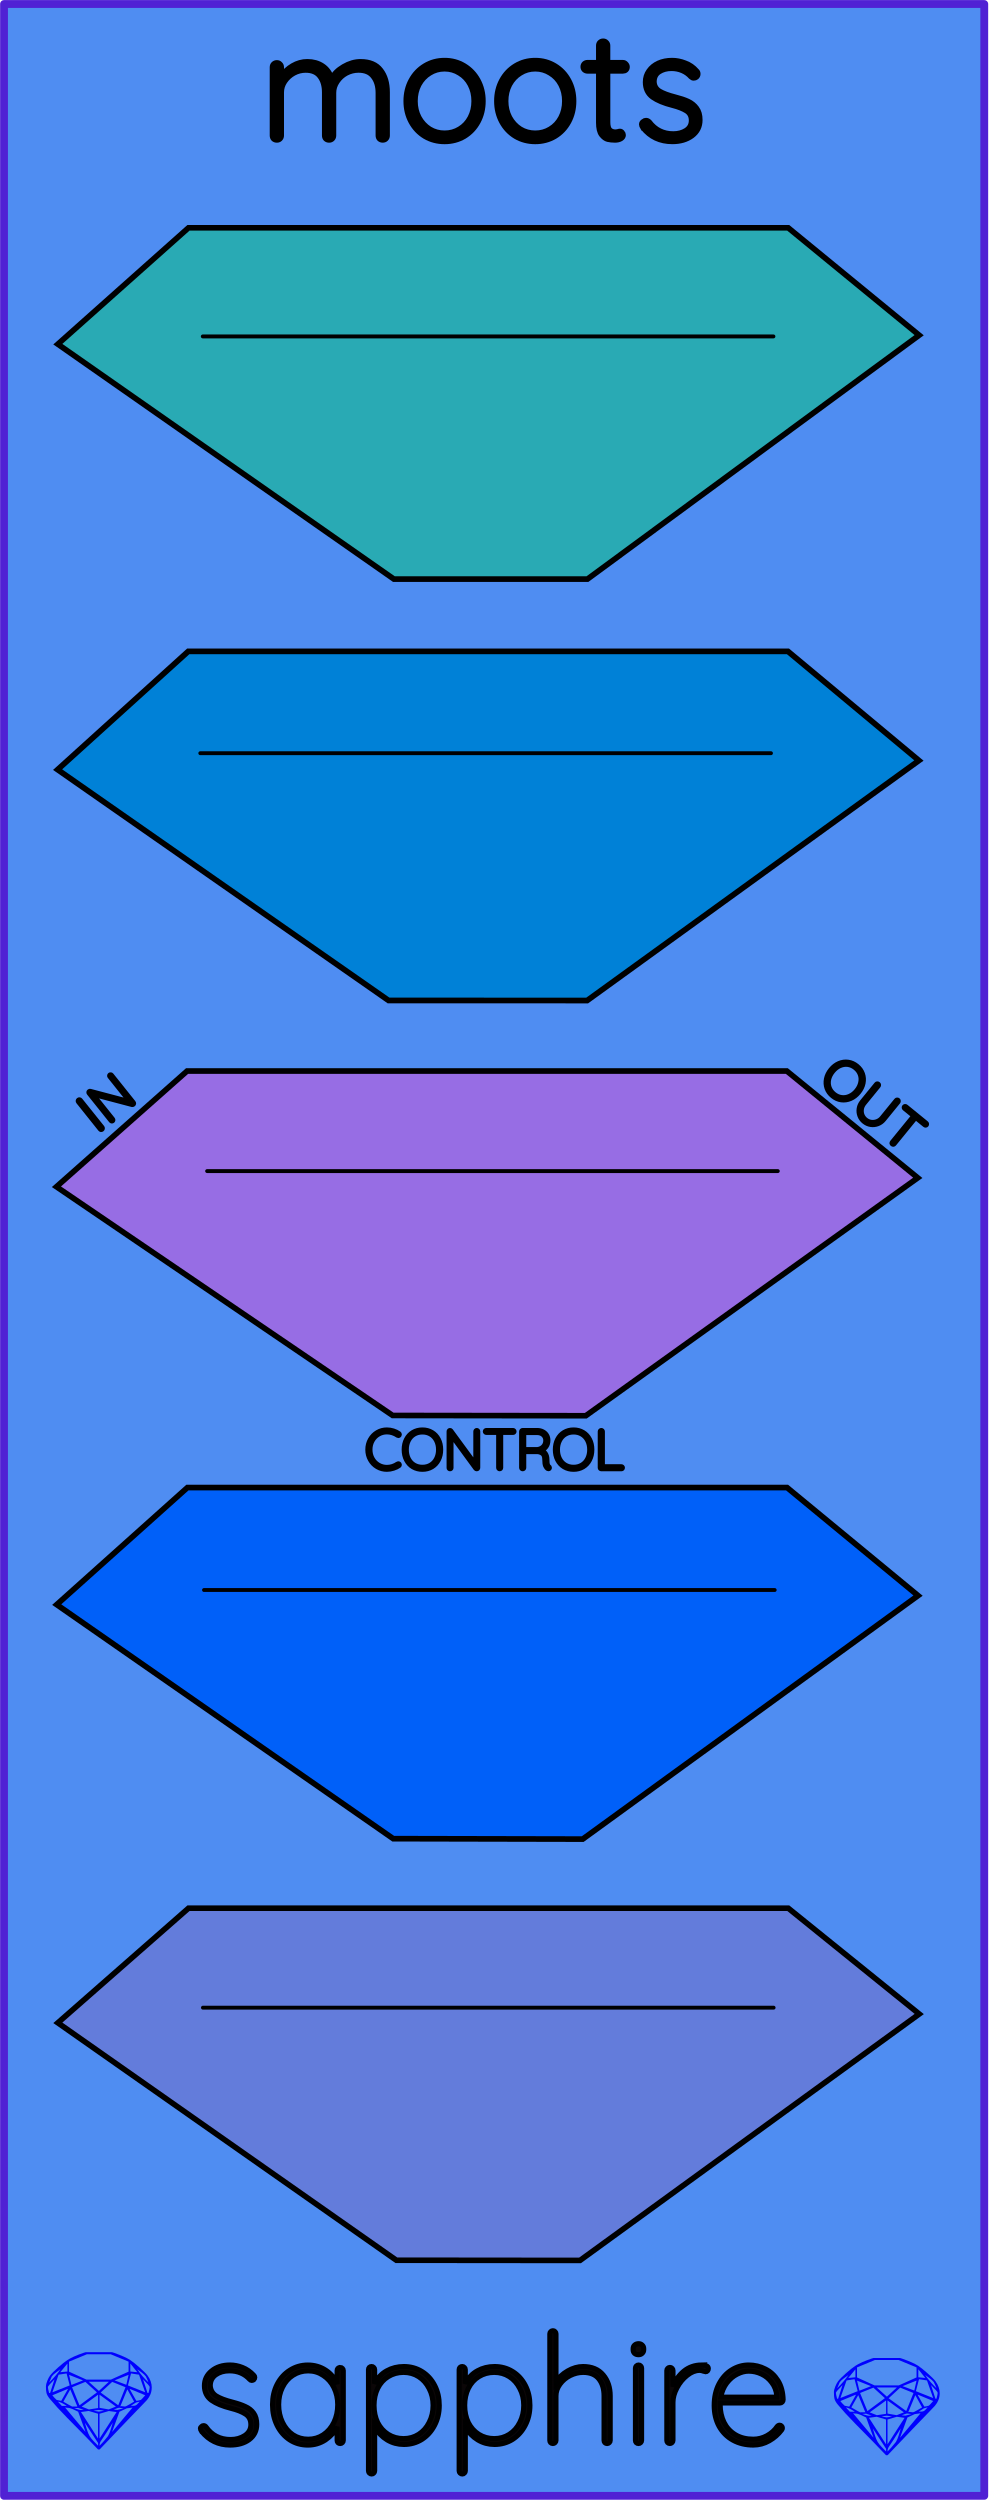
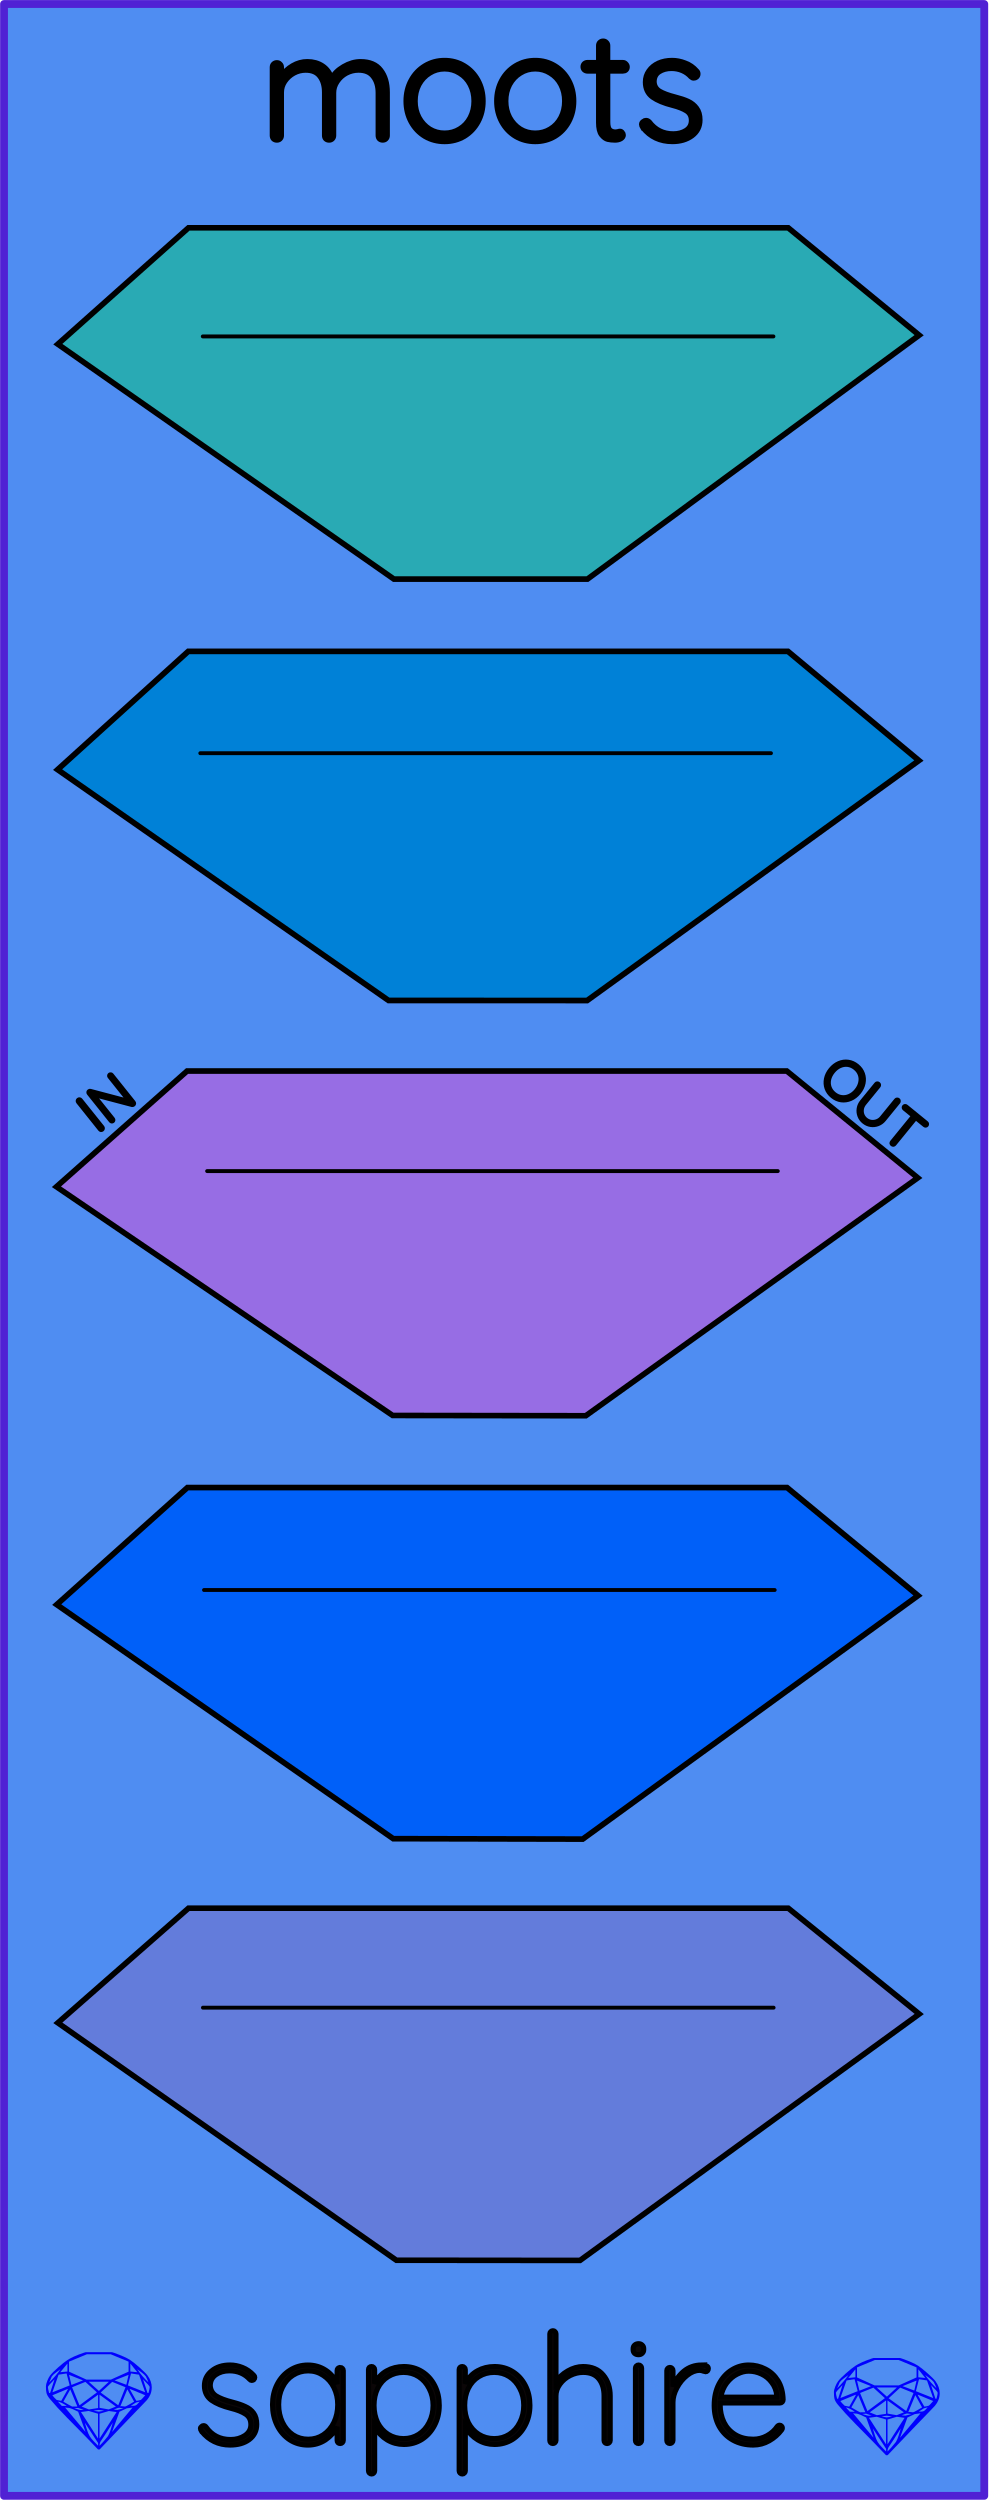
<svg xmlns="http://www.w3.org/2000/svg" width="50.80mm" height="128.50mm" viewBox="0 0 50.80 128.50">
  <g id="PanelLayer">
-     <g id="ControlLayer" style="display:none;" />
    <g id="sapphire_moots_legacy_panel">
      <rect style="display:inline;fill:#4f8df2;fill-opacity:1;fill-rule:nonzero;stroke:#5021d4;stroke-width:0.402;stroke-linecap:round;stroke-linejoin:round;stroke-dasharray:none;stroke-opacity:1;image-rendering:auto" width="50.384" height="128.08" x="0.207" y="0.206" />
      <path style="fill:#29aab4;fill-opacity:1;stroke:#000000;stroke-width:0.29;stroke-linecap:square" d="M 2.972,17.69 9.688,11.709 H 40.513 l 6.732,5.52 -17.049,12.536 -9.949,5.39e-4 z" />
      <path style="fill:#0081d7;fill-opacity:1;stroke:#000000;stroke-width:0.293;stroke-linecap:square" d="M 2.961,39.559 9.676,33.48 H 40.5 l 6.732,5.611 -17.052,12.336 -10.21,-0.004 z" />
      <path style="fill:#976de4;fill-opacity:1;stroke:#000000;stroke-width:0.289;stroke-linecap:square" d="M 2.9,60.999 9.616,55.051 H 40.442 l 6.732,5.49 -17.065,12.228 -9.926,-0.014 z" />
      <path style="fill:#0060f9;fill-opacity:1;stroke:#000000;stroke-width:0.291;stroke-linecap:square" d="M 2.915,82.477 9.632,76.462 H 40.456 l 6.732,5.552 -17.237,12.516 -9.74,-0.022 z" />
      <path style="fill:#637cdb;fill-opacity:1;stroke:#000000;stroke-width:0.288;stroke-linecap:square" d="M 2.973,103.973 9.689,98.081 H 40.516 l 6.733,5.439 -17.437,12.666 -9.441,-0.01 z" />
      <g id="brand_text" style="fill:#0b0607;stroke:#000000;stroke-width:0.265;stroke-linecap:square" transform="translate(-0.4457988,-0.4455711)">
        <path d="m 10.805,125.415 q -0.055,-0.086 -0.055,-0.149 0,-0.055 0.063,-0.102 0.039,-0.039 0.094,-0.039 0.078,0 0.125,0.063 0.454,0.65 1.269,0.65 0.415,0 0.728,-0.204 0.313,-0.211 0.313,-0.564 0,-0.36 -0.274,-0.54 -0.274,-0.18 -0.752,-0.298 -0.634,-0.157 -1.002,-0.415 -0.36,-0.266 -0.36,-0.744 0,-0.462 0.368,-0.76 0.368,-0.305 0.948,-0.305 0.321,0 0.634,0.125 0.321,0.125 0.58,0.399 0.055,0.047 0.055,0.11 0,0.07 -0.055,0.125 -0.063,0.031 -0.102,0.031 -0.055,0 -0.094,-0.047 -0.407,-0.446 -1.049,-0.446 -0.415,0 -0.705,0.204 -0.282,0.204 -0.282,0.564 0.023,0.337 0.305,0.525 0.29,0.18 0.846,0.321 0.399,0.102 0.658,0.227 0.266,0.117 0.423,0.337 0.157,0.219 0.157,0.572 0,0.493 -0.384,0.783 -0.376,0.282 -0.987,0.282 -0.893,0 -1.464,-0.705 z" />
        <path d="m 17.932,122.134 q 0.07,0 0.11,0.047 0.047,0.047 0.047,0.11 v 3.595 q 0,0.063 -0.047,0.11 -0.047,0.047 -0.11,0.047 -0.07,0 -0.117,-0.047 -0.039,-0.047 -0.039,-0.11 v -0.705 q -0.196,0.399 -0.603,0.674 -0.407,0.266 -0.901,0.266 -0.517,0 -0.932,-0.266 -0.415,-0.274 -0.65,-0.744 -0.235,-0.478 -0.235,-1.065 0,-0.58 0.235,-1.042 0.243,-0.47 0.658,-0.728 0.415,-0.266 0.924,-0.266 0.509,0 0.916,0.266 0.407,0.266 0.587,0.713 v -0.697 q 0,-0.063 0.039,-0.11 0.047,-0.047 0.117,-0.047 z m -1.645,3.689 q 0.431,0 0.775,-0.227 0.352,-0.235 0.548,-0.642 0.196,-0.407 0.196,-0.908 0,-0.478 -0.196,-0.877 -0.196,-0.399 -0.548,-0.627 -0.345,-0.235 -0.775,-0.235 -0.431,0 -0.783,0.227 -0.345,0.219 -0.54,0.619 -0.196,0.392 -0.196,0.893 0,0.501 0.196,0.908 0.196,0.407 0.54,0.642 0.345,0.227 0.783,0.227 z" />
        <path d="m 21.205,122.087 q 0.517,0 0.932,0.258 0.415,0.258 0.65,0.713 0.235,0.454 0.235,1.026 0,0.564 -0.243,1.026 -0.235,0.454 -0.65,0.721 -0.415,0.258 -0.924,0.258 -0.47,0 -0.861,-0.235 -0.392,-0.235 -0.642,-0.666 v 2.263 q 0,0.063 -0.047,0.11 -0.039,0.047 -0.11,0.047 -0.063,0 -0.11,-0.047 -0.047,-0.047 -0.047,-0.11 v -5.208 q 0,-0.063 0.039,-0.11 0.047,-0.047 0.117,-0.047 0.07,0 0.11,0.047 0.047,0.047 0.047,0.11 v 0.721 q 0.235,-0.446 0.627,-0.658 0.392,-0.219 0.877,-0.219 z m -0.016,3.704 q 0.431,0 0.775,-0.219 0.345,-0.219 0.54,-0.611 0.204,-0.392 0.204,-0.877 0,-0.486 -0.204,-0.869 -0.196,-0.392 -0.54,-0.611 -0.345,-0.219 -0.775,-0.219 -0.439,0 -0.791,0.219 -0.345,0.211 -0.54,0.603 -0.188,0.384 -0.188,0.877 0,0.493 0.188,0.885 0.196,0.384 0.54,0.603 0.352,0.219 0.791,0.219 z" />
        <path d="m 25.865,122.087 q 0.517,0 0.932,0.258 0.415,0.258 0.65,0.713 0.235,0.454 0.235,1.026 0,0.564 -0.243,1.026 -0.235,0.454 -0.65,0.721 -0.415,0.258 -0.924,0.258 -0.47,0 -0.861,-0.235 -0.392,-0.235 -0.642,-0.666 v 2.263 q 0,0.063 -0.047,0.11 -0.039,0.047 -0.11,0.047 -0.063,0 -0.11,-0.047 -0.047,-0.047 -0.047,-0.11 v -5.208 q 0,-0.063 0.039,-0.11 0.047,-0.047 0.117,-0.047 0.07,0 0.11,0.047 0.047,0.047 0.047,0.11 v 0.721 q 0.235,-0.446 0.627,-0.658 0.392,-0.219 0.877,-0.219 z m -0.016,3.704 q 0.431,0 0.775,-0.219 0.345,-0.219 0.54,-0.611 0.204,-0.392 0.204,-0.877 0,-0.486 -0.204,-0.869 -0.196,-0.392 -0.54,-0.611 -0.345,-0.219 -0.775,-0.219 -0.439,0 -0.791,0.219 -0.345,0.211 -0.54,0.603 -0.188,0.384 -0.188,0.877 0,0.493 0.188,0.885 0.196,0.384 0.54,0.603 0.352,0.219 0.791,0.219 z" />
        <path d="m 30.415,122.087 q 0.674,0 1.034,0.431 0.36,0.423 0.36,1.081 v 2.287 q 0,0.063 -0.047,0.11 -0.047,0.047 -0.11,0.047 -0.07,0 -0.117,-0.047 -0.039,-0.047 -0.039,-0.11 v -2.287 q 0,-0.54 -0.266,-0.877 -0.266,-0.337 -0.814,-0.337 -0.337,0 -0.666,0.164 -0.321,0.164 -0.525,0.446 -0.204,0.282 -0.204,0.603 v 2.287 q 0,0.063 -0.047,0.11 -0.047,0.047 -0.11,0.047 -0.07,0 -0.117,-0.047 -0.039,-0.047 -0.039,-0.11 v -5.482 q 0,-0.063 0.047,-0.11 0.047,-0.047 0.11,-0.047 0.07,0 0.11,0.047 0.047,0.047 0.047,0.11 v 2.475 q 0.219,-0.345 0.603,-0.564 0.392,-0.227 0.791,-0.227 z" />
        <path d="m 33.422,125.885 q 0,0.063 -0.047,0.11 -0.047,0.047 -0.11,0.047 -0.07,0 -0.117,-0.047 -0.039,-0.047 -0.039,-0.11 v -3.72 q 0,-0.063 0.047,-0.11 0.047,-0.047 0.11,-0.047 0.07,0 0.11,0.047 0.047,0.047 0.047,0.11 z m -0.157,-4.409 q -0.125,0 -0.204,-0.07 -0.07,-0.07 -0.07,-0.18 v -0.063 q 0,-0.11 0.078,-0.18 0.078,-0.07 0.204,-0.07 0.11,0 0.18,0.07 0.078,0.07 0.078,0.18 v 0.063 q 0,0.11 -0.078,0.18 -0.07,0.07 -0.188,0.07 z" />
        <path d="m 36.492,122.008 q 0.36,0 0.36,0.18 0,0.07 -0.039,0.117 -0.039,0.047 -0.102,0.047 -0.023,0 -0.117,-0.031 -0.086,-0.039 -0.188,-0.039 -0.321,0 -0.642,0.258 -0.321,0.251 -0.525,0.642 -0.204,0.384 -0.204,0.744 v 1.958 q 0,0.063 -0.047,0.11 -0.047,0.047 -0.11,0.047 -0.07,0 -0.117,-0.047 -0.039,-0.047 -0.039,-0.11 v -3.595 q 0,-0.063 0.047,-0.11 0.047,-0.047 0.11,-0.047 0.07,0 0.11,0.047 0.047,0.047 0.047,0.11 v 0.83 q 0.18,-0.478 0.556,-0.791 0.384,-0.313 0.901,-0.321 z" />
        <path d="m 40.525,125.102 q 0.055,0 0.094,0.047 0.039,0.039 0.039,0.094 0,0.055 -0.031,0.094 -0.258,0.345 -0.642,0.564 -0.384,0.219 -0.822,0.219 -0.587,0 -1.042,-0.251 -0.454,-0.251 -0.713,-0.713 -0.251,-0.462 -0.251,-1.073 0,-0.627 0.243,-1.096 0.251,-0.478 0.658,-0.728 0.407,-0.251 0.869,-0.251 0.462,0 0.854,0.204 0.399,0.196 0.65,0.595 0.251,0.399 0.266,0.987 0,0.063 -0.047,0.117 -0.047,0.047 -0.11,0.047 h -3.078 v 0.102 q 0,0.486 0.196,0.893 0.196,0.399 0.58,0.634 0.384,0.235 0.924,0.235 0.376,0 0.705,-0.18 0.337,-0.188 0.525,-0.47 0.055,-0.07 0.133,-0.07 z m -1.598,-2.78 q -0.29,0 -0.595,0.157 -0.298,0.149 -0.533,0.454 -0.227,0.298 -0.305,0.728 h 2.882 v -0.07 q -0.039,-0.399 -0.258,-0.681 -0.211,-0.29 -0.533,-0.439 -0.313,-0.149 -0.658,-0.149 z" />
      </g>
      <g id="title_text" style="fill:#000000;fill-opacity:1;stroke:#000000;stroke-width:0.265;stroke-linecap:square">
        <path d="m 18.536,3.168 q 0.705,0 1.034,0.439 0.337,0.431 0.337,1.143 v 2.216 q 0,0.102 -0.07,0.172 -0.063,0.063 -0.164,0.063 -0.102,0 -0.172,-0.063 -0.063,-0.07 -0.063,-0.172 V 4.773 q 0,-0.517 -0.251,-0.838 -0.243,-0.329 -0.76,-0.329 -0.329,0 -0.627,0.157 -0.29,0.157 -0.47,0.431 -0.18,0.266 -0.18,0.58 v 2.193 q 0,0.102 -0.07,0.172 -0.063,0.063 -0.164,0.063 -0.102,0 -0.172,-0.063 -0.063,-0.07 -0.063,-0.172 V 4.75 q 0,-0.509 -0.235,-0.822 -0.235,-0.321 -0.736,-0.321 -0.321,0 -0.611,0.157 -0.282,0.157 -0.462,0.423 -0.172,0.258 -0.172,0.564 v 2.216 q 0,0.102 -0.07,0.172 -0.063,0.063 -0.164,0.063 -0.102,0 -0.172,-0.063 -0.063,-0.07 -0.063,-0.172 V 3.457 q 0,-0.102 0.063,-0.164 0.07,-0.07 0.172,-0.07 0.102,0 0.164,0.07 0.07,0.063 0.07,0.164 v 0.454 q 0.211,-0.321 0.572,-0.533 0.36,-0.211 0.76,-0.211 0.454,0 0.783,0.219 0.329,0.219 0.47,0.642 0.164,-0.345 0.603,-0.603 0.439,-0.258 0.885,-0.258 z" />
        <path d="m 24.832,5.196 q 0,0.587 -0.258,1.065 -0.258,0.478 -0.713,0.752 -0.454,0.266 -1.01,0.266 -0.556,0 -1.01,-0.266 -0.454,-0.274 -0.713,-0.752 -0.258,-0.478 -0.258,-1.065 0,-0.587 0.258,-1.065 0.258,-0.478 0.713,-0.752 0.454,-0.274 1.01,-0.274 0.556,0 1.01,0.274 0.454,0.274 0.713,0.752 0.258,0.478 0.258,1.065 z m -0.47,0 q 0,-0.47 -0.196,-0.846 Q 23.971,3.974 23.618,3.763 23.274,3.544 22.851,3.544 q -0.423,0 -0.767,0.219 -0.345,0.211 -0.548,0.587 -0.196,0.376 -0.196,0.846 0,0.462 0.196,0.838 0.204,0.376 0.548,0.595 0.345,0.211 0.767,0.211 0.423,0 0.767,-0.211 0.352,-0.211 0.548,-0.587 0.196,-0.376 0.196,-0.846 z" />
        <path d="m 29.492,5.196 q 0,0.587 -0.258,1.065 -0.258,0.478 -0.713,0.752 -0.454,0.266 -1.01,0.266 -0.556,0 -1.01,-0.266 -0.454,-0.274 -0.713,-0.752 -0.258,-0.478 -0.258,-1.065 0,-0.587 0.258,-1.065 0.258,-0.478 0.713,-0.752 0.454,-0.274 1.01,-0.274 0.556,0 1.01,0.274 0.454,0.274 0.713,0.752 0.258,0.478 0.258,1.065 z m -0.47,0 q 0,-0.47 -0.196,-0.846 -0.196,-0.376 -0.548,-0.587 -0.345,-0.219 -0.767,-0.219 -0.423,0 -0.767,0.219 -0.345,0.211 -0.548,0.587 -0.196,0.376 -0.196,0.846 0,0.462 0.196,0.838 0.204,0.376 0.548,0.595 0.345,0.211 0.767,0.211 0.423,0 0.767,-0.211 0.352,-0.211 0.548,-0.587 0.196,-0.376 0.196,-0.846 z" />
        <path d="m 31.238,3.653 v 2.624 q 0,0.298 0.11,0.407 0.11,0.102 0.29,0.102 0.047,0 0.117,-0.016 0.07,-0.023 0.11,-0.023 0.07,0 0.117,0.063 0.055,0.055 0.055,0.133 0,0.11 -0.125,0.188 -0.125,0.07 -0.298,0.07 -0.211,0 -0.376,-0.039 Q 31.074,7.123 30.917,6.927 30.768,6.731 30.768,6.3 V 3.653 h -0.572 q -0.094,0 -0.164,-0.063 -0.063,-0.063 -0.063,-0.157 0,-0.094 0.063,-0.157 0.07,-0.063 0.164,-0.063 h 0.572 V 2.345 q 0,-0.102 0.063,-0.164 0.07,-0.07 0.172,-0.07 0.102,0 0.164,0.07 0.07,0.063 0.07,0.164 v 0.869 h 0.783 q 0.086,0 0.149,0.07 0.07,0.07 0.07,0.157 0,0.094 -0.063,0.157 -0.063,0.055 -0.157,0.055 z" />
        <path d="m 33.04,6.566 q -0.063,-0.102 -0.063,-0.172 0,-0.102 0.102,-0.157 0.047,-0.047 0.125,-0.047 0.094,0 0.172,0.078 0.462,0.611 1.23,0.611 0.376,0 0.65,-0.172 0.282,-0.18 0.282,-0.517 0,-0.329 -0.258,-0.493 Q 35.021,5.533 34.559,5.415 33.909,5.251 33.541,4.992 33.173,4.726 33.173,4.217 q 0,-0.321 0.18,-0.572 0.18,-0.258 0.486,-0.399 0.313,-0.141 0.705,-0.141 0.337,0 0.674,0.133 0.345,0.125 0.587,0.407 0.07,0.055 0.07,0.157 0,0.094 -0.078,0.164 -0.055,0.047 -0.141,0.047 -0.078,0 -0.141,-0.063 -0.188,-0.211 -0.446,-0.321 -0.258,-0.11 -0.556,-0.11 -0.368,0 -0.634,0.172 -0.258,0.172 -0.258,0.517 0.016,0.313 0.282,0.478 0.274,0.164 0.799,0.298 0.407,0.102 0.674,0.227 0.266,0.125 0.431,0.352 0.172,0.227 0.172,0.603 0,0.509 -0.407,0.814 -0.407,0.298 -1.01,0.298 -0.955,0 -1.519,-0.713 z" />
      </g>
      <g id="gem1" style="fill:#0000ff;stroke:#2e2114;stroke-width:0;stroke-linecap:square" transform="translate(0,-0.5291667)">
        <path d="m 7.798,123.258 q 0,0.342 -0.243,0.631 -0.044,0.052 -0.204,0.215 -0.187,0.19 -0.785,0.813 l -1.444,1.513 q -0.019,0.003 -0.044,0.003 -0.028,0 -0.041,-0.003 -0.083,-0.083 -0.648,-0.675 -0.469,-0.474 -0.934,-0.948 -0.557,-0.568 -0.898,-0.981 -0.132,-0.16 -0.168,-0.298 -0.028,-0.102 -0.028,-0.342 0,-0.11 0.072,-0.289 0.066,-0.165 0.141,-0.265 0.119,-0.157 0.422,-0.424 0.284,-0.251 0.474,-0.375 0.273,-0.179 0.819,-0.367 0.096,-0.033 0.11,-0.033 h 1.362 q 0.011,0 0.105,0.033 0.568,0.201 0.824,0.367 0.165,0.105 0.474,0.378 0.322,0.284 0.422,0.422 0.215,0.295 0.215,0.626 z m -0.168,-0.273 q -0.033,-0.107 -0.135,-0.309 -0.072,-0.094 -0.209,-0.198 -0.119,-0.085 -0.234,-0.171 0.245,0.364 0.579,0.678 z m -0.573,-0.524 -0.358,-0.446 v 0.411 z m 0.637,0.758 q 0,-0.052 -0.342,-0.394 l 0.229,0.703 h 0.05 q 0.063,-0.218 0.063,-0.309 z m -0.232,0.273 -0.317,-0.904 -0.411,-0.063 -0.16,0.615 z m 0.003,0.154 -0.772,-0.32 h -0.03 l 0.345,0.606 q 0.08,-0.003 0.234,-0.047 0.025,-0.014 0.223,-0.24 z m -0.857,-1.05 -0.719,0.284 0.604,0.226 z m 0,-0.163 v -0.515 l -0.918,-0.38 h -1.224 l -0.918,0.38 v 0.515 l 0.898,0.408 h 1.254 z m 0.573,1.538 q -0.069,0.011 -0.198,0.052 -0.085,0.055 -0.259,0.163 0.019,0 0.063,0.003 0.041,0 0.063,0 0.119,0 0.19,-0.069 0.072,-0.072 0.141,-0.149 z m -0.289,0.003 -0.347,-0.631 -0.364,0.879 q 0.025,-0.017 0.066,-0.017 0.03,0 0.085,0.011 0.058,0.008 0.088,0.008 0.05,0 0.229,-0.107 0.229,-0.138 0.243,-0.143 z m -0.441,-0.741 -0.684,-0.276 -0.593,0.548 0.904,0.656 z m -0.854,-0.284 H 4.56 l 0.524,0.474 z m 0.75,1.367 q -0.229,-0.03 -0.229,-0.03 -0.036,0 -0.273,0.094 l 0.19,0.019 q 0.011,0 0.311,-0.083 z m -0.389,-0.088 -0.843,-0.612 v 0.675 l 0.471,0.083 z m 0.854,0.05 q -0.099,0.006 -0.295,0.039 -0.011,0.003 -0.378,0.176 -0.13,0.347 -0.38,1.042 z m -2.544,-1.397 -0.719,-0.284 0.124,0.518 z M 3.466,122.426 v -0.411 l -0.367,0.446 z m 1.516,1.072 -0.593,-0.54 -0.684,0.276 0.38,0.929 z m 0.369,0.943 q -0.033,-0.003 -0.135,-0.025 -0.085,-0.017 -0.138,-0.017 -0.052,0 -0.138,0.017 -0.102,0.022 -0.135,0.025 0.265,0.047 0.273,0.047 0.008,0 0.273,-0.047 z m -0.309,-0.138 v -0.686 l -0.843,0.612 0.372,0.146 z m 0.951,0.207 -0.397,-0.055 -0.48,0.141 v 1.276 z m -2.888,-2.202 q -0.119,0.085 -0.234,0.174 -0.146,0.107 -0.209,0.196 -0.044,0.105 -0.135,0.314 0.369,-0.364 0.579,-0.684 z m 0.477,0.832 -0.16,-0.615 -0.411,0.063 -0.317,0.904 z m 0.394,1.083 -0.364,-0.879 -0.356,0.631 q 0.435,0.251 0.452,0.251 0.091,0 0.267,-0.003 z m 1.822,0.83 q -0.132,0.212 -0.405,0.634 -0.077,0.107 -0.22,0.328 -0.058,0.105 -0.055,0.226 0.16,-0.152 0.433,-0.496 0.077,-0.13 0.141,-0.339 0.055,-0.176 0.107,-0.353 z m -1.494,-0.661 -0.27,-0.088 -0.008,-0.011 q -0.025,0 -0.107,0.011 -0.066,0.006 -0.107,0.006 0.273,0.091 0.311,0.091 0.025,0 0.182,-0.008 z M 3.493,123.327 h -0.03 l -0.772,0.32 q 0.066,0.097 0.223,0.24 0.077,0.014 0.234,0.047 z m -0.689,-0.502 q -0.342,0.347 -0.342,0.394 0,0.08 0.063,0.309 h 0.05 z m 2.235,3.045 v -1.276 l -0.48,-0.141 -0.397,0.055 z m -1.607,-1.676 q -0.256,-0.182 -0.458,-0.223 0.066,0.077 0.204,0.223 z m 1.61,2.045 v -0.138 L 4.359,125.052 q 0.052,0.176 0.107,0.353 0.063,0.209 0.141,0.339 0.069,0.119 0.204,0.259 0.116,0.119 0.232,0.237 z m -0.645,-0.706 q -0.116,-0.328 -0.38,-1.042 -0.135,-0.066 -0.273,-0.13 -0.16,-0.072 -0.289,-0.072 -0.052,0 -0.11,-0.014 z" />
      </g>
      <g id="gem2" style="fill:#0000ff;stroke:#2e2114;stroke-width:0;stroke-linecap:square" transform="translate(0.5291667,-0.5291667)">
        <path d="m 47.771,123.554 q 0,0.342 -0.243,0.631 -0.044,0.052 -0.204,0.215 -0.187,0.19 -0.785,0.813 l -1.444,1.513 q -0.019,0.003 -0.044,0.003 -0.028,0 -0.041,-0.003 -0.083,-0.083 -0.648,-0.675 -0.469,-0.474 -0.934,-0.948 -0.557,-0.568 -0.898,-0.981 -0.132,-0.16 -0.168,-0.298 -0.028,-0.102 -0.028,-0.342 0,-0.11 0.072,-0.289 0.066,-0.165 0.141,-0.265 0.119,-0.157 0.422,-0.424 0.284,-0.251 0.474,-0.375 0.273,-0.179 0.819,-0.367 0.096,-0.033 0.11,-0.033 h 1.361 q 0.011,0 0.105,0.033 0.568,0.201 0.824,0.367 0.165,0.105 0.474,0.378 0.322,0.284 0.422,0.422 0.215,0.295 0.215,0.626 z m -0.168,-0.273 q -0.033,-0.107 -0.135,-0.309 -0.072,-0.094 -0.209,-0.198 -0.119,-0.085 -0.234,-0.171 0.245,0.364 0.579,0.678 z m -0.573,-0.524 -0.358,-0.446 v 0.411 z m 0.637,0.758 q 0,-0.052 -0.342,-0.394 l 0.229,0.703 h 0.05 q 0.063,-0.218 0.063,-0.309 z m -0.232,0.273 -0.317,-0.904 -0.411,-0.063 -0.16,0.615 z m 0.003,0.154 -0.772,-0.32 h -0.03 l 0.345,0.606 q 0.08,-0.003 0.234,-0.047 0.025,-0.014 0.223,-0.24 z m -0.857,-1.05 -0.719,0.284 0.604,0.226 z m 0,-0.163 v -0.515 l -0.918,-0.38 h -1.224 l -0.918,0.38 v 0.515 l 0.898,0.408 h 1.254 z m 0.573,1.538 q -0.069,0.011 -0.198,0.052 -0.085,0.055 -0.259,0.163 0.019,0 0.063,0.003 0.041,0 0.063,0 0.119,0 0.19,-0.069 0.072,-0.072 0.141,-0.149 z m -0.289,0.003 -0.347,-0.631 -0.364,0.879 q 0.025,-0.017 0.066,-0.017 0.03,0 0.085,0.011 0.058,0.008 0.088,0.008 0.05,0 0.229,-0.107 0.229,-0.138 0.243,-0.143 z m -0.441,-0.741 -0.684,-0.276 -0.593,0.548 0.904,0.656 z m -0.854,-0.284 h -1.036 l 0.524,0.474 z m 0.75,1.367 q -0.229,-0.03 -0.229,-0.03 -0.036,0 -0.273,0.094 l 0.19,0.019 q 0.011,0 0.311,-0.083 z m -0.389,-0.088 -0.843,-0.612 v 0.675 l 0.471,0.083 z m 0.854,0.05 q -0.099,0.006 -0.295,0.039 -0.011,0.003 -0.378,0.176 -0.13,0.347 -0.38,1.042 z m -2.544,-1.397 -0.719,-0.284 0.124,0.518 z m -0.802,-0.455 v -0.411 l -0.367,0.446 z m 1.516,1.072 -0.593,-0.54 -0.684,0.276 0.38,0.929 z m 0.369,0.943 q -0.033,-0.003 -0.135,-0.025 -0.085,-0.017 -0.138,-0.017 -0.052,0 -0.138,0.017 -0.102,0.022 -0.135,0.025 0.265,0.047 0.273,0.047 0.008,0 0.273,-0.047 z m -0.309,-0.138 v -0.686 l -0.843,0.612 0.372,0.146 z m 0.951,0.207 -0.397,-0.055 -0.48,0.141 v 1.276 z m -2.888,-2.202 q -0.119,0.085 -0.234,0.174 -0.146,0.107 -0.209,0.196 -0.044,0.105 -0.135,0.314 0.369,-0.364 0.579,-0.684 z m 0.477,0.832 -0.16,-0.615 -0.411,0.063 -0.317,0.904 z m 0.394,1.083 -0.364,-0.879 -0.356,0.631 q 0.435,0.251 0.452,0.251 0.091,0 0.267,-0.003 z m 1.822,0.83 q -0.132,0.212 -0.405,0.634 -0.077,0.107 -0.22,0.328 -0.058,0.105 -0.055,0.226 0.16,-0.152 0.433,-0.496 0.077,-0.13 0.141,-0.339 0.055,-0.176 0.107,-0.353 z m -1.494,-0.661 -0.27,-0.088 -0.008,-0.011 q -0.025,0 -0.107,0.011 -0.066,0.006 -0.107,0.006 0.273,0.091 0.311,0.091 0.025,0 0.182,-0.008 z m -0.81,-1.064 h -0.03 l -0.772,0.32 q 0.066,0.097 0.223,0.24 0.077,0.014 0.234,0.047 z m -0.689,-0.502 q -0.342,0.347 -0.342,0.394 0,0.08 0.063,0.309 h 0.05 z m 2.235,3.045 v -1.276 l -0.48,-0.141 -0.397,0.055 z m -1.607,-1.676 q -0.256,-0.182 -0.458,-0.223 0.066,0.077 0.204,0.223 z m 1.61,2.045 v -0.138 l -0.684,-1.05 q 0.052,0.176 0.107,0.353 0.063,0.209 0.141,0.339 0.069,0.119 0.204,0.259 0.116,0.119 0.232,0.237 z m -0.645,-0.706 q -0.116,-0.328 -0.38,-1.042 -0.135,-0.066 -0.273,-0.13 -0.16,-0.072 -0.289,-0.072 -0.052,0 -0.11,-0.014 z" />
      </g>
      <g id="horizontal_lines" style="fill:#000000;stroke:#000000;stroke-width:0.2;stroke-linecap:round;stroke-linejoin:round;stroke-dasharray:none;stroke-opacity:1">
        <path d="M 10.423,17.292 H 39.755" />
        <path d="M 10.295,38.715 H 39.628" />
        <path d="M 10.646,60.194 H 39.979" />
        <path d="M 10.486,81.727 H 39.819" />
        <path d="M 10.431,103.194 H 39.764" />
      </g>
      <g id="in_label" style="stroke:#000000;stroke-width:0.2;stroke-linecap:round;stroke-linejoin:round;stroke-dasharray:none" transform="rotate(-38.63965,67.55285,33.18246)">
        <path d="m 3.447,13.632 q -0.003,0.037 -0.028,0.062 -0.025,0.025 -0.062,0.025 -0.04,0 -0.065,-0.023 -0.023,-0.025 -0.023,-0.065 v -1.801 q 0,-0.04 0.025,-0.062 0.025,-0.025 0.065,-0.025 0.037,0 0.062,0.025 0.025,0.025 0.025,0.062 z" />
        <path d="m 5.42,11.744 q 0.037,0 0.056,0.023 0.023,0.023 0.023,0.056 v 1.806 q 0,0.042 -0.025,0.068 -0.025,0.023 -0.062,0.023 -0.02,0 -0.04,-0.009 -0.017,-0.009 -0.028,-0.02 L 4.133,12.06 v 1.583 q 0,0.031 -0.025,0.054 -0.023,0.023 -0.054,0.023 -0.034,0 -0.056,-0.023 -0.023,-0.023 -0.023,-0.054 v -1.815 q 0,-0.04 0.023,-0.062 0.025,-0.023 0.059,-0.023 0.045,0 0.068,0.031 l 1.216,1.64 v -1.592 q 0,-0.034 0.023,-0.056 0.023,-0.023 0.056,-0.023 z" />
      </g>
      <g id="out_label" transform="rotate(39.17536,-61.24335,21.47551)" style="stroke:#000000;stroke-width:0.2;stroke-linecap:round;stroke-linejoin:round;stroke-dasharray:none">
        <path d="m 42.372,-18.213 q 0,0.291 -0.121,0.522 -0.121,0.231 -0.336,0.364 -0.214,0.13 -0.488,0.13 -0.274,0 -0.488,-0.13 -0.214,-0.133 -0.336,-0.364 -0.121,-0.231 -0.121,-0.522 0,-0.294 0.121,-0.525 0.121,-0.231 0.336,-0.361 0.214,-0.13 0.488,-0.13 0.274,0 0.488,0.13 0.214,0.13 0.336,0.361 0.121,0.231 0.121,0.525 z m -0.181,0 q 0,-0.246 -0.099,-0.437 -0.096,-0.195 -0.271,-0.302 -0.172,-0.107 -0.395,-0.107 -0.223,0 -0.398,0.107 -0.172,0.107 -0.271,0.302 -0.096,0.192 -0.096,0.437 0,0.246 0.096,0.44 0.099,0.192 0.271,0.299 0.175,0.107 0.398,0.107 0.223,0 0.395,-0.107 0.175,-0.107 0.271,-0.299 0.099,-0.195 0.099,-0.44 z" />
        <path d="m 44.17,-19.201 q 0.037,0 0.059,0.025 0.025,0.023 0.025,0.059 v 1.168 q 0,0.206 -0.099,0.378 -0.099,0.172 -0.268,0.271 -0.169,0.099 -0.373,0.099 -0.206,0 -0.375,-0.099 -0.169,-0.099 -0.268,-0.271 -0.099,-0.172 -0.099,-0.378 v -1.168 q 0,-0.037 0.023,-0.059 0.025,-0.025 0.068,-0.025 0.034,0 0.059,0.025 0.025,0.023 0.025,0.059 v 1.168 q 0,0.158 0.076,0.291 0.076,0.133 0.206,0.212 0.133,0.076 0.285,0.076 0.155,0 0.285,-0.076 0.133,-0.079 0.209,-0.212 0.079,-0.133 0.079,-0.291 v -1.168 q 0,-0.037 0.023,-0.059 0.023,-0.025 0.059,-0.025 z" />
        <path d="m 46.044,-19.201 q 0.037,0 0.059,0.023 0.025,0.023 0.025,0.059 0,0.037 -0.025,0.059 -0.023,0.02 -0.059,0.02 h -0.584 v 1.73 q 0,0.037 -0.025,0.062 -0.025,0.023 -0.062,0.023 -0.04,0 -0.065,-0.023 -0.023,-0.025 -0.023,-0.062 v -1.73 h -0.584 q -0.037,0 -0.062,-0.023 -0.023,-0.023 -0.023,-0.059 0,-0.034 0.023,-0.056 0.025,-0.023 0.062,-0.023 z" />
      </g>
    </g>
-     <path d="M20.53 73.732Q20.53 73.755 20.519 73.769Q20.502 73.792 20.477 73.792Q20.465 73.792 20.443 73.78Q20.18 73.603 19.887 73.603Q19.65 73.603 19.451 73.72Q19.252 73.837 19.136 74.044Q19.02 74.252 19.02 74.511Q19.02 74.771 19.136 74.978Q19.252 75.186 19.451 75.303Q19.65 75.42 19.887 75.42Q20.183 75.42 20.44 75.245Q20.454 75.234 20.474 75.234Q20.502 75.234 20.519 75.256Q20.53 75.27 20.53 75.29Q20.53 75.318 20.508 75.335Q20.398 75.414 20.224 75.471Q20.05 75.527 19.887 75.527Q19.619 75.527 19.393 75.395Q19.167 75.262 19.035 75.029Q18.902 74.796 18.902 74.511Q18.902 74.226 19.035 73.993Q19.167 73.761 19.393 73.628Q19.619 73.495 19.887 73.495Q20.056 73.495 20.216 73.546Q20.375 73.597 20.505 73.687Q20.53 73.707 20.53 73.732ZM21.713 75.527Q21.439 75.527 21.224 75.399Q21.01 75.27 20.89 75.039Q20.77 74.808 20.77 74.511Q20.77 74.215 20.89 73.984Q21.01 73.752 21.224 73.624Q21.439 73.495 21.713 73.495Q21.986 73.495 22.201 73.624Q22.416 73.752 22.535 73.984Q22.655 74.215 22.655 74.511Q22.655 74.808 22.535 75.039Q22.416 75.27 22.201 75.399Q21.986 75.527 21.713 75.527ZM21.713 73.608Q21.473 73.608 21.285 73.721Q21.098 73.834 20.993 74.04Q20.889 74.246 20.889 74.511Q20.889 74.777 20.993 74.983Q21.098 75.189 21.285 75.302Q21.473 75.414 21.713 75.414Q21.953 75.414 22.14 75.302Q22.328 75.189 22.432 74.983Q22.537 74.777 22.537 74.511Q22.537 74.246 22.432 74.04Q22.328 73.834 22.14 73.721Q21.953 73.608 21.713 73.608ZM24.56 73.577V75.437Q24.56 75.468 24.544 75.484Q24.526 75.499 24.501 75.499Q24.473 75.499 24.456 75.477L23.186 73.741V75.451Q23.186 75.471 23.17 75.485Q23.155 75.499 23.132 75.499Q23.107 75.499 23.093 75.485Q23.079 75.471 23.079 75.451V73.58Q23.079 73.552 23.094 73.538Q23.11 73.523 23.13 73.523Q23.155 73.523 23.172 73.543L24.453 75.29V73.577Q24.453 73.555 24.469 73.539Q24.484 73.523 24.507 73.523Q24.532 73.523 24.546 73.539Q24.56 73.555 24.56 73.577ZM26.426 73.577Q26.426 73.603 26.41 73.617Q26.395 73.631 26.369 73.631H25.74V75.443Q25.74 75.465 25.723 75.482Q25.706 75.499 25.684 75.499Q25.658 75.499 25.643 75.482Q25.627 75.465 25.627 75.443V73.631H24.998Q24.975 73.631 24.958 73.615Q24.941 73.6 24.941 73.577Q24.941 73.555 24.958 73.539Q24.975 73.523 24.998 73.523H26.369Q26.392 73.523 26.409 73.539Q26.426 73.555 26.426 73.577ZM28.243 75.44Q28.243 75.465 28.228 75.481Q28.212 75.496 28.19 75.496Q28.173 75.496 28.164 75.491Q28.088 75.448 28.043 75.348Q27.998 75.248 27.998 75.019Q27.998 74.788 27.874 74.702Q27.75 74.616 27.586 74.616H26.925V75.443Q26.925 75.465 26.909 75.482Q26.892 75.499 26.866 75.499Q26.841 75.499 26.824 75.482Q26.807 75.465 26.807 75.443V73.58Q26.807 73.557 26.824 73.54Q26.841 73.523 26.863 73.523H27.608Q27.772 73.523 27.899 73.59Q28.026 73.656 28.097 73.772Q28.167 73.888 28.167 74.034Q28.167 74.223 28.067 74.359Q27.967 74.494 27.806 74.542Q27.941 74.585 28.029 74.71Q28.116 74.836 28.116 75.019Q28.116 75.208 28.14 75.283Q28.164 75.358 28.212 75.389Q28.243 75.409 28.243 75.44ZM27.622 74.503Q27.8 74.486 27.924 74.362Q28.049 74.237 28.049 74.037Q28.049 73.862 27.924 73.749Q27.8 73.636 27.594 73.636H26.925V74.503ZM29.482 75.527Q29.209 75.527 28.994 75.399Q28.78 75.27 28.66 75.039Q28.54 74.808 28.54 74.511Q28.54 74.215 28.66 73.984Q28.78 73.752 28.994 73.624Q29.209 73.495 29.482 73.495Q29.756 73.495 29.971 73.624Q30.185 73.752 30.305 73.984Q30.425 74.215 30.425 74.511Q30.425 74.808 30.305 75.039Q30.185 75.27 29.971 75.399Q29.756 75.527 29.482 75.527ZM29.482 73.608Q29.242 73.608 29.055 73.721Q28.867 73.834 28.763 74.04Q28.658 74.246 28.658 74.511Q28.658 74.777 28.763 74.983Q28.867 75.189 29.055 75.302Q29.242 75.414 29.482 75.414Q29.722 75.414 29.91 75.302Q30.098 75.189 30.202 74.983Q30.306 74.777 30.306 74.511Q30.306 74.246 30.202 74.04Q30.098 73.834 29.91 73.721Q29.722 73.608 29.482 73.608ZM31.997 75.443Q31.997 75.468 31.98 75.484Q31.963 75.499 31.941 75.499H30.905Q30.879 75.499 30.864 75.482Q30.848 75.465 30.848 75.443V73.58Q30.848 73.557 30.865 73.54Q30.882 73.523 30.908 73.523Q30.933 73.523 30.95 73.54Q30.967 73.557 30.967 73.58V75.386H31.941Q31.963 75.386 31.98 75.403Q31.997 75.42 31.997 75.443Z" style="stroke:#000000;stroke-width:0.25;stroke-linecap:round;stroke-linejoin:bevel" />
  </g>
</svg>
